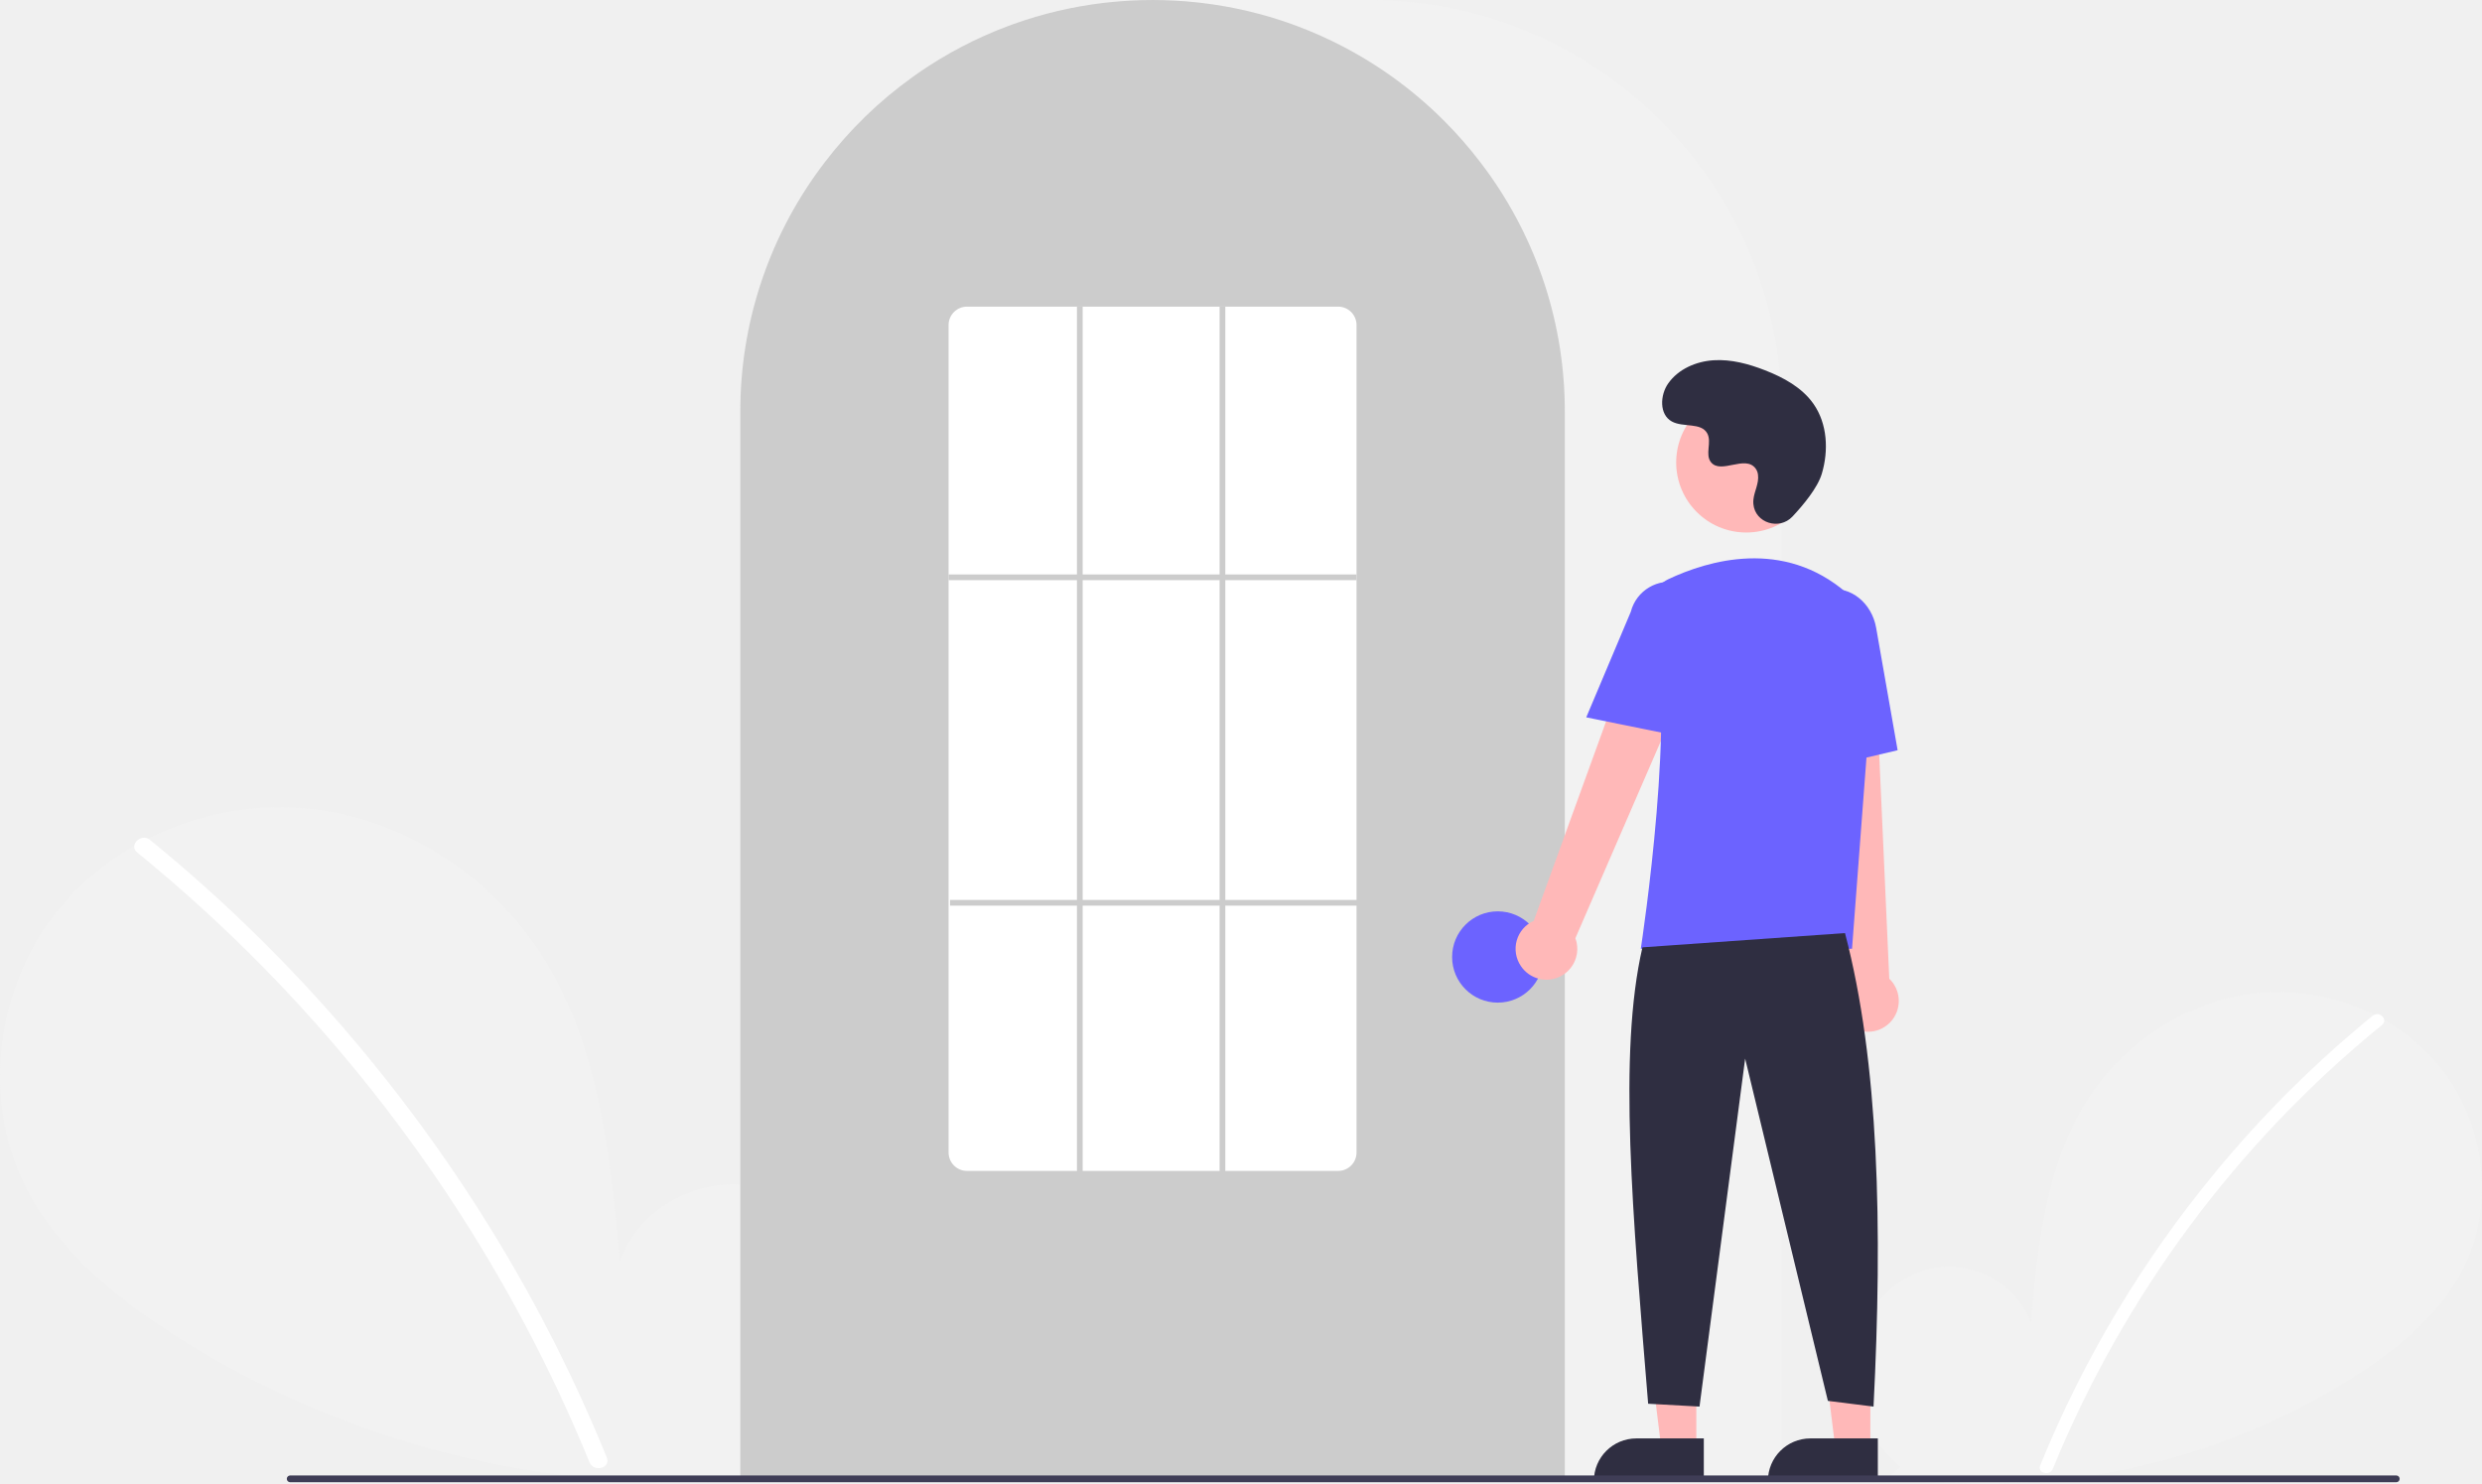
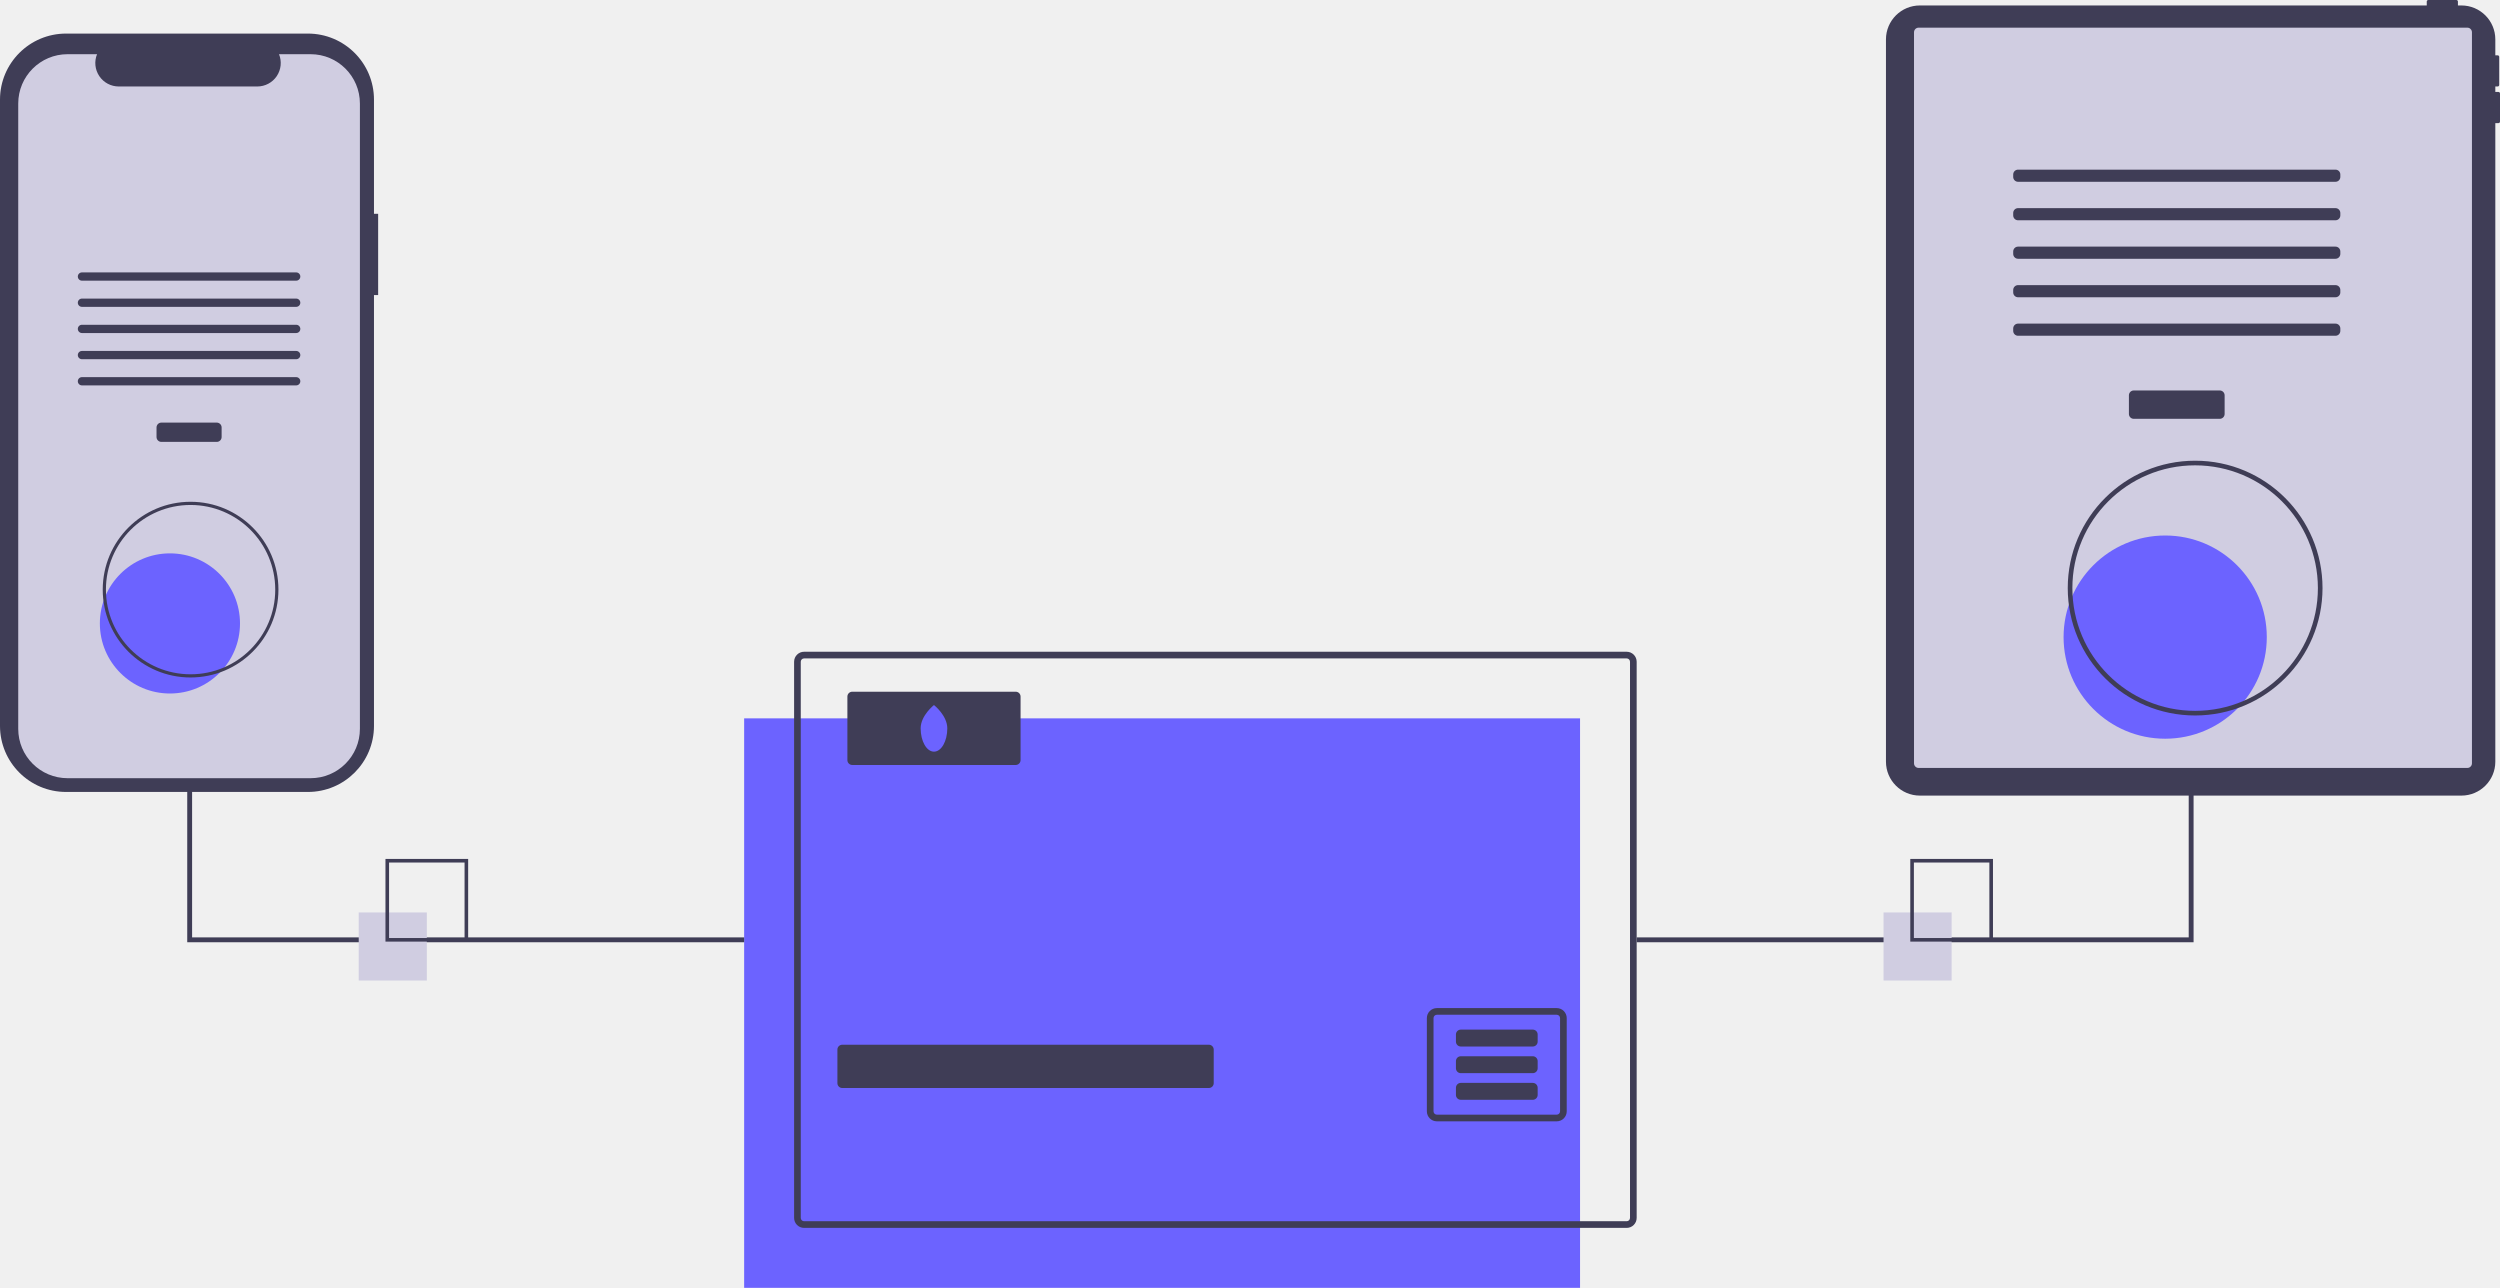
- <svg xmlns="http://www.w3.org/2000/svg" data-name="Layer 1" width="870" height="520.139" viewBox="0 0 870 520.139">
-   <path d="M831.092,704.187c-11.138-9.412-17.904-24.28-16.13-38.754s12.764-27.78,27.018-30.854,30.504,5.435,34.834,19.359c2.383-26.846,5.129-54.818,19.402-77.68,12.924-20.701,35.309-35.514,59.569-38.164s49.803,7.359,64.933,26.507,18.835,46.985,8.238,68.969c-7.806,16.195-22.188,28.247-37.257,38.052a240.452,240.452,0,0,1-164.454,35.977Z" transform="translate(-165 -189.9307)" fill="#f2f2f2" />
-   <path d="M996.728,546.01a393.414,393.414,0,0,0-54.826,54.442,394.561,394.561,0,0,0-61.752,103.194c-1.112,2.725,3.313,3.911,4.412,1.216A392.342,392.342,0,0,1,999.963,549.245c2.284-1.86-.97-5.08-3.236-3.236Z" transform="translate(-165 -189.9307)" fill="#fff" />
-   <path d="M445.067,701.63c15.299-12.927,24.591-33.348,22.154-53.228s-17.531-38.156-37.11-42.377-41.897,7.464-47.844,26.59c-3.273-36.873-7.044-75.292-26.648-106.693-17.751-28.433-48.497-48.778-81.818-52.418s-68.404,10.107-89.185,36.407-25.869,64.535-11.315,94.729c10.722,22.243,30.475,38.797,51.172,52.264,66.03,42.965,147.939,60.884,225.877,49.415" transform="translate(-165 -189.9307)" fill="#f2f2f2" />
-   <path d="M217.567,484.373a540.355,540.355,0,0,1,75.304,74.777A548.076,548.076,0,0,1,352.257,647.04a545.835,545.835,0,0,1,25.43,53.846c1.527,3.743-4.55,5.372-6.06,1.671a536.36,536.36,0,0,0-49.009-92.727A539.734,539.734,0,0,0,256.889,528.632a538.441,538.441,0,0,0-43.766-39.815c-3.138-2.555,1.332-6.978,4.444-4.444Z" transform="translate(-165 -189.9307)" fill="#fff" />
-   <path d="M789.5,708.931h-365v-374.5c0-79.678,64.822-144.5,144.5-144.5h76c79.677,0,144.5,64.822,144.5,144.5Z" transform="translate(-165 -189.9307)" fill="#f2f2f2" />
-   <path d="M713.5,708.931h-289v-374.5a143.382,143.382,0,0,1,27.596-84.944c.664-.905,1.326-1.798,2.009-2.681a144.466,144.466,0,0,1,30.754-29.851c.66-.48,1.322-.952,1.994-1.423a144.16,144.16,0,0,1,31.472-16.459c.661-.25,1.334-.501,2.007-.742a144.02,144.02,0,0,1,31.108-7.336c.658-.09,1.333-.16,2.008-.23a146.288,146.288,0,0,1,31.105,0c.673.07,1.349.141,2.014.231a143.995,143.995,0,0,1,31.1,7.335c.673.241,1.346.492,2.009.743a143.799,143.799,0,0,1,31.106,16.216c.672.461,1.344.933,2.006,1.405a145.987,145.987,0,0,1,18.384,15.564,144.305,144.305,0,0,1,12.724,14.551c.681.88,1.343,1.773,2.005,2.677A143.382,143.382,0,0,1,713.5,334.431Z" transform="translate(-165 -189.9307)" fill="#ccc" />
-   <circle cx="525" cy="335.5" r="16" fill="#6c63ff" />
-   <polygon points="594.599 507.783 582.339 507.783 576.506 460.495 594.601 460.496 594.599 507.783" fill="#ffb8b8" />
-   <path d="M573.582,504.28h23.644a0,0,0,0,1,0,0v14.887a0,0,0,0,1,0,0H558.695a0,0,0,0,1,0,0v0a14.887,14.887,0,0,1,14.887-14.887Z" fill="#2f2e41" />
-   <polygon points="655.599 507.783 643.339 507.783 637.506 460.495 655.601 460.496 655.599 507.783" fill="#ffb8b8" />
-   <path d="M634.582,504.28h23.644a0,0,0,0,1,0,0v14.887a0,0,0,0,1,0,0H619.695a0,0,0,0,1,0,0v0a14.887,14.887,0,0,1,14.887-14.887Z" fill="#2f2e41" />
-   <path d="M698.098,528.6a10.743,10.743,0,0,1,4.511-15.843l41.676-114.867L764.791,409.082,717.206,518.853a10.801,10.801,0,0,1-19.109,9.748Z" transform="translate(-165 -189.9307)" fill="#ffb8b8" />
-   <path d="M814.336,550.184a10.743,10.743,0,0,1-2.893-16.217L798.533,412.458l23.338,1.066L827.236,533.045a10.801,10.801,0,0,1-12.9,17.139Z" transform="translate(-165 -189.9307)" fill="#ffb8b8" />
-   <circle cx="612.106" cy="162.123" r="24.561" fill="#ffb8b8" />
-   <path d="M814.18,522.549H740.133l.089-.576c.133-.861,13.197-86.439,3.562-114.436a11.813,11.813,0,0,1,6.069-14.584h0c13.772-6.485,40.208-14.471,62.52,4.909a28.234,28.234,0,0,1,9.459,23.396Z" transform="translate(-165 -189.9307)" fill="#6c63ff" />
-   <path d="M754.354,448.181,721.018,441.418l15.626-37.03a13.997,13.997,0,0,1,27.106,6.998Z" transform="translate(-165 -189.9307)" fill="#6c63ff" />
-   <path d="M797.05,460.739l-2.004-45.941c-1.52-8.636,3.424-16.8,11.027-18.135,7.605-1.33,15.032,4.66,16.558,13.36l7.533,42.928Z" transform="translate(-165 -189.9307)" fill="#6c63ff" />
-   <path d="M811.716,517.049c11.915,45.377,13.214,103.069,10,166l-16-2-29-120-16,122-18-1c-5.377-66.03-10.613-122.715-2-160Z" transform="translate(-165 -189.9307)" fill="#2f2e41" />
-   <path d="M793.289,371.035c-4.582,4.881-13.091,2.261-13.688-4.407a8.055,8.055,0,0,1,.01-1.556c.308-2.954,2.015-5.635,1.606-8.754a4.59,4.59,0,0,0-.84-2.149c-3.651-4.889-12.222,2.187-15.668-2.239-2.113-2.714.371-6.987-1.251-10.021-2.14-4.004-8.479-2.029-12.454-4.221-4.423-2.439-4.158-9.225-1.247-13.353,3.551-5.034,9.776-7.72,15.923-8.107s12.253,1.275,17.992,3.511c6.521,2.541,12.988,6.054,17.001,11.788,4.88,6.973,5.35,16.348,2.909,24.502C802.098,360.99,797.031,367.049,793.289,371.035Z" transform="translate(-165 -189.9307)" fill="#2f2e41" />
-   <path d="M1004.982,709.574h-738.294a1.191,1.191,0,0,1,0-2.381h738.294a1.191,1.191,0,0,1,0,2.381Z" transform="translate(-165 -189.9307)" fill="#3f3d56" />
-   <path d="M634,600.431H504a6.465,6.465,0,0,1-6.5-6.415V303.846a6.465,6.465,0,0,1,6.5-6.415H634a6.465,6.465,0,0,1,6.5,6.415V594.015A6.465,6.465,0,0,1,634,600.431Z" transform="translate(-165 -189.9307)" fill="#fff" />
-   <rect x="332.5" y="201.39" width="143" height="2" fill="#ccc" />
-   <rect x="333" y="315.5" width="143" height="2" fill="#ccc" />
-   <rect x="377.5" y="107.5" width="2" height="304" fill="#ccc" />
-   <rect x="427.5" y="107.5" width="2" height="304" fill="#ccc" />
+ <svg xmlns="http://www.w3.org/2000/svg" data-name="Layer 1" width="1027.992" height="529.556" viewBox="0 0 1027.992 529.556">
+   <rect x="305.992" y="295.386" width="343.72" height="234.17" fill="#6c63ff" />
+   <path d="M754.886,453.218h-338.24a4.116,4.116,0,0,0-4.11,4.11v228.69a4.11,4.11,0,0,0,4.11,4.11h338.24a4.11,4.11,0,0,0,4.11-4.11v-228.69A4.116,4.116,0,0,0,754.886,453.218Zm1.37,232.8a1.366,1.366,0,0,1-1.37,1.37h-338.24a1.366,1.366,0,0,1-1.37-1.37v-228.69a1.372,1.372,0,0,1,1.37-1.37h338.24a1.372,1.372,0,0,1,1.37,1.37Z" transform="translate(-86.00397 -185.2222)" fill="#3f3d56" />
+   <rect x="344.335" y="429.587" width="154.743" height="17.802" rx="2" fill="#3f3d56" />
+   <path d="M726.126,599.748h-49.29a4.11,4.11,0,0,0-4.11,4.11v38.34a4.11,4.11,0,0,0,4.11,4.11h49.29a4.11,4.11,0,0,0,4.11-4.11v-38.34A4.11,4.11,0,0,0,726.126,599.748Zm1.37,42.45a1.372,1.372,0,0,1-1.37,1.37h-49.29a1.372,1.372,0,0,1-1.37-1.37v-38.34a1.366,1.366,0,0,1,1.37-1.37h49.29a1.366,1.366,0,0,1,1.37,1.37Z" transform="translate(-86.00397 -185.2222)" fill="#3f3d56" />
+   <rect x="598.676" y="423.372" width="33.603" height="6.952" rx="2" fill="#3f3d56" />
+   <rect x="598.676" y="434.328" width="33.603" height="6.952" rx="2" fill="#3f3d56" />
+   <rect x="598.676" y="445.283" width="33.603" height="6.952" rx="2" fill="#3f3d56" />
+   <rect x="348.444" y="284.431" width="71.209" height="30.127" rx="2" fill="#3f3d56" />
+   <path d="M475.53,484.716c0,5.294-2.452,9.586-5.478,9.586s-5.478-4.292-5.478-9.586,5.478-9.586,5.478-9.586S475.53,479.422,475.53,484.716Z" transform="translate(-86.00397 -185.2222)" fill="#6c63ff" />
+   <polygon points="901.992 161.837 899.992 161.837 899.992 385.451 672.992 385.451 672.992 387.451 901.992 387.451 901.992 161.837" fill="#3f3d56" />
+   <polygon points="305.992 387.451 76.992 387.451 76.992 161.837 78.992 161.837 78.992 385.451 305.992 385.451 305.992 387.451" fill="#3f3d56" />
+   <path d="M1113.355,223.032h-1.282v-2.243h.961a.641.641,0,0,0,.641-.641V208.613a.641.641,0,0,0-.641-.641h-.961v-6.551a13.956,13.956,0,0,0-13.956-13.956h-1.424v-1.602a.641.641,0,0,0-.641-.641h-11.535a.641.641,0,0,0-.641.641v1.602H875.461a13.956,13.956,0,0,0-13.956,13.956v296.994a13.956,13.956,0,0,0,13.956,13.956h222.657a13.956,13.956,0,0,0,13.956-13.956V235.849h1.282a.641.641,0,0,0,.641-.641V223.673A.641.641,0,0,0,1113.355,223.032Z" transform="translate(-86.00397 -185.2222)" fill="#3f3d56" />
+   <rect x="787.035" y="11.372" width="229.423" height="304.406" rx="1.905" fill="#d0cde1" />
+   <rect x="875.401" y="160.558" width="39.357" height="11.663" rx="2" fill="#3f3d56" />
+   <rect x="827.821" y="69.754" width="134.517" height="4.998" rx="2" fill="#3f3d56" />
+   <rect x="827.821" y="85.582" width="134.517" height="4.998" rx="2" fill="#3f3d56" />
+   <rect x="827.821" y="101.41" width="134.517" height="4.998" rx="2" fill="#3f3d56" />
+   <rect x="827.821" y="117.239" width="134.517" height="4.998" rx="2" fill="#3f3d56" />
+   <rect x="827.821" y="133.067" width="134.517" height="4.998" rx="2" fill="#3f3d56" />
+   <circle cx="890.317" cy="261.978" r="41.78" fill="#6c63ff" />
+   <path d="M988.636,479.426a52.382,52.382,0,1,1,52.382-52.382A52.441,52.441,0,0,1,988.636,479.426Zm0-102.859a50.477,50.477,0,1,0,50.477,50.477A50.534,50.534,0,0,0,988.636,376.567Z" transform="translate(-86.00397 -185.2222)" fill="#3f3d56" />
+   <path d="M241.496,273.134h-1.713V226.196a27.167,27.167,0,0,0-27.167-27.167H113.171A27.167,27.167,0,0,0,86.004,226.196V483.703a27.167,27.167,0,0,0,27.167,27.167h99.445A27.167,27.167,0,0,0,239.783,483.703V306.545H241.496Z" transform="translate(-86.00397 -185.2222)" fill="#3f3d56" />
+   <path d="M233.997,227.792V484.924a20.288,20.288,0,0,1-20.285,20.292H113.787a20.288,20.288,0,0,1-20.285-20.292V227.792a20.287,20.287,0,0,1,20.285-20.285h12.123a9.638,9.638,0,0,0,8.925,13.276h56.972a9.637,9.637,0,0,0,8.925-13.276h12.98A20.287,20.287,0,0,1,233.997,227.792Z" transform="translate(-86.00397 -185.2222)" fill="#d0cde1" />
+   <rect x="64.362" y="173.773" width="26.768" height="7.933" rx="2" fill="#3f3d56" />
+   <rect x="32" y="112.012" width="91.492" height="3.4" rx="1.7" fill="#3f3d56" />
+   <rect x="32" y="122.778" width="91.492" height="3.4" rx="1.7" fill="#3f3d56" />
+   <rect x="32" y="133.544" width="91.492" height="3.4" rx="1.7" fill="#3f3d56" />
+   <rect x="32" y="144.309" width="91.492" height="3.4" rx="1.7" fill="#3f3d56" />
+   <rect x="32" y="155.075" width="91.492" height="3.4" rx="1.7" fill="#3f3d56" />
+   <circle cx="69.875" cy="256.355" r="28.813" fill="#6c63ff" />
+   <path d="M164.371,463.801A36.125,36.125,0,1,1,200.496,427.677,36.165,36.165,0,0,1,164.371,463.801Zm0-70.936a34.811,34.811,0,1,0,34.811,34.811A34.85,34.85,0,0,0,164.371,392.866Z" transform="translate(-86.00397 -185.2222)" fill="#3f3d56" />
+   <rect x="147.505" y="375.19" width="28" height="28" fill="#d0cde1" />
+   <path d="M278.509,572.412h-34v-34h34Zm-32.522-1.478h31.043V539.89H245.987Z" transform="translate(-86.00397 -185.2222)" fill="#3f3d56" />
+   <rect x="774.505" y="375.19" width="28" height="28" fill="#d0cde1" />
+   <path d="M905.509,572.412h-34v-34h34Zm-32.522-1.478h31.043V539.89H872.987Z" transform="translate(-86.00397 -185.2222)" fill="#3f3d56" />
</svg>
